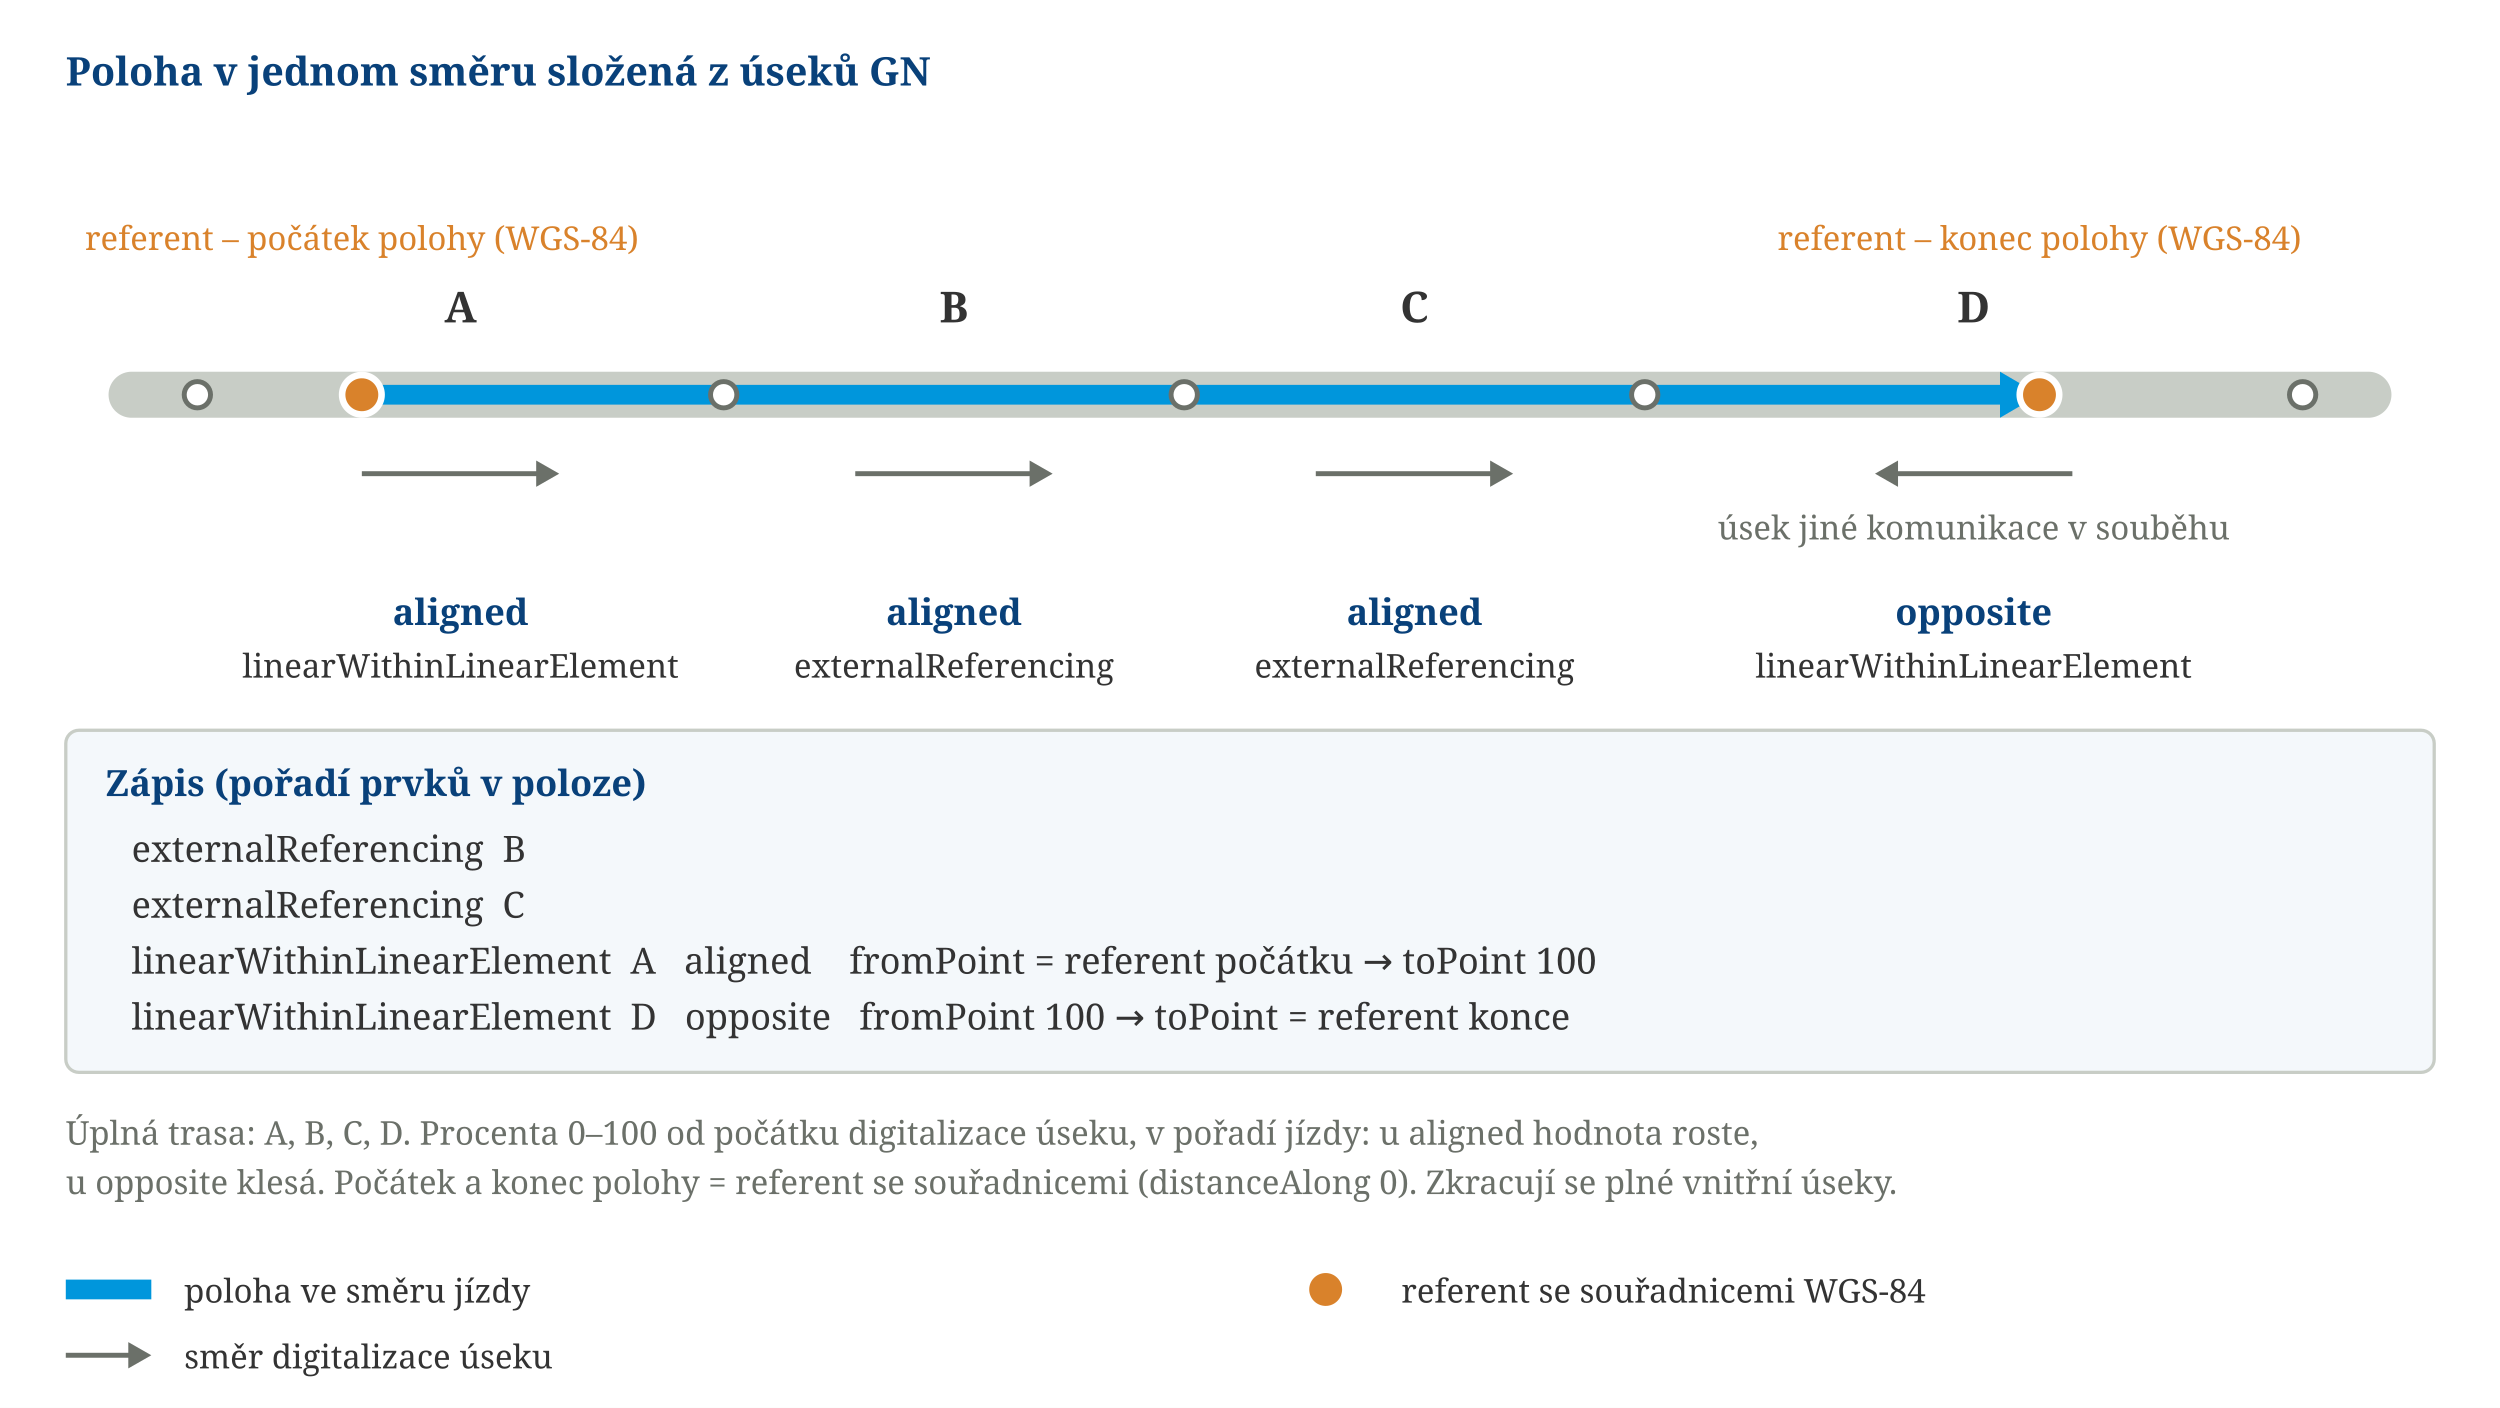
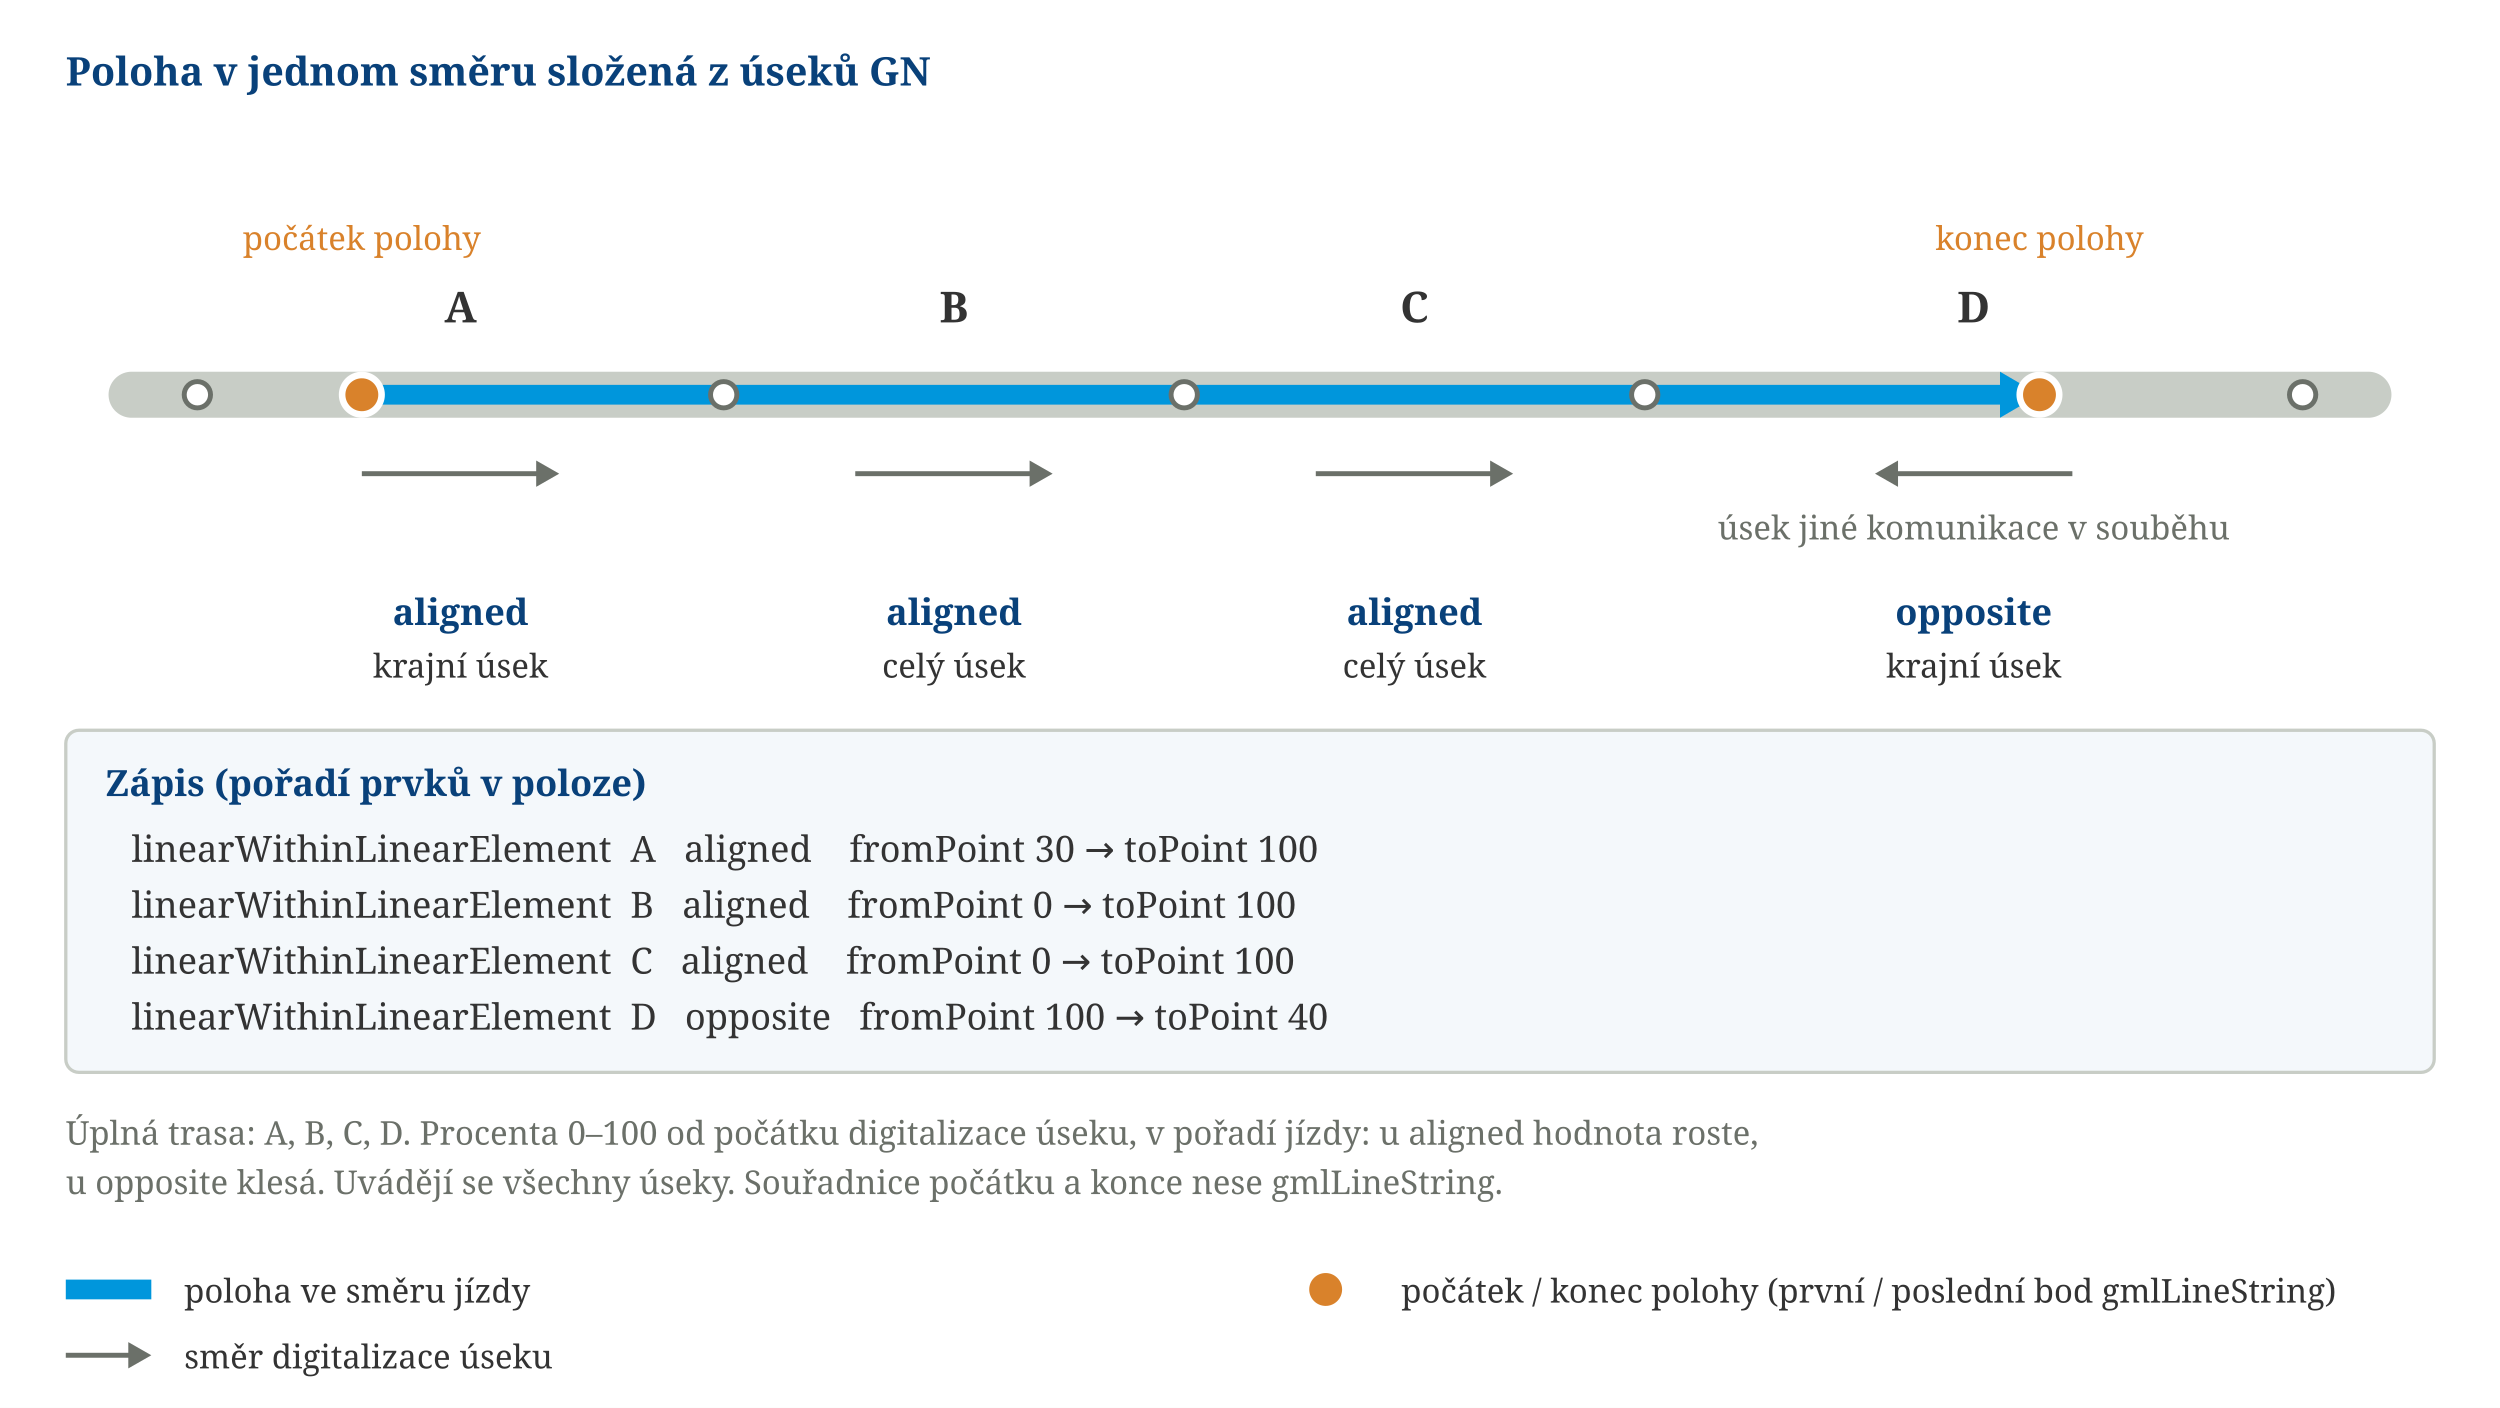
<svg xmlns="http://www.w3.org/2000/svg" viewBox="0 0 760 428" width="760" height="428">
  <rect width="760" height="428" fill="#FFFFFF" />
  <text x="20" y="26" font-family="SourceSansPro, Source Sans Pro, Noto Serif, Noto Sans, DejaVu Sans, sans-serif" font-size="12" fill="#09417A" text-anchor="start" font-weight="bold" xml:space="preserve">Poloha v jednom směru složená z úseků GN</text>
  <line x1="40" y1="120" x2="720" y2="120" stroke="#C8CDC6" stroke-width="14" stroke-linecap="round" />
  <line x1="110" y1="120" x2="610" y2="120" stroke="#0096DC" stroke-width="6" />
  <path d="M620,120 L608.0,113.0 L608.0,127.0 Z" fill="#0096DC" />
  <text x="140.0" y="98" font-family="SourceSansPro, Source Sans Pro, Noto Serif, Noto Sans, DejaVu Sans, sans-serif" font-size="13" fill="#333333" text-anchor="middle" font-weight="bold" xml:space="preserve">A</text>
  <line x1="110.0" y1="144" x2="164.0" y2="144" stroke="#6B7069" stroke-width="1.5" />
  <path d="M170.0,144 L163.0,140 L163.0,148 Z" fill="#6B7069" />
  <text x="290.0" y="98" font-family="SourceSansPro, Source Sans Pro, Noto Serif, Noto Sans, DejaVu Sans, sans-serif" font-size="13" fill="#333333" text-anchor="middle" font-weight="bold" xml:space="preserve">B</text>
  <line x1="260.0" y1="144" x2="314.0" y2="144" stroke="#6B7069" stroke-width="1.5" />
  <path d="M320.0,144 L313.0,140 L313.0,148 Z" fill="#6B7069" />
  <text x="430.0" y="98" font-family="SourceSansPro, Source Sans Pro, Noto Serif, Noto Sans, DejaVu Sans, sans-serif" font-size="13" fill="#333333" text-anchor="middle" font-weight="bold" xml:space="preserve">C</text>
  <line x1="400.0" y1="144" x2="454.0" y2="144" stroke="#6B7069" stroke-width="1.5" />
  <path d="M460.0,144 L453.0,140 L453.0,148 Z" fill="#6B7069" />
  <text x="600.0" y="98" font-family="SourceSansPro, Source Sans Pro, Noto Serif, Noto Sans, DejaVu Sans, sans-serif" font-size="13" fill="#333333" text-anchor="middle" font-weight="bold" xml:space="preserve">D</text>
  <line x1="630.0" y1="144" x2="576.0" y2="144" stroke="#6B7069" stroke-width="1.5" />
  <path d="M570.0,144 L577.0,140 L577.0,148 Z" fill="#6B7069" />
  <circle cx="60" cy="120" r="4" fill="#FFFFFF" stroke="#6B7069" stroke-width="1.5" />
  <circle cx="220" cy="120" r="4" fill="#FFFFFF" stroke="#6B7069" stroke-width="1.5" />
  <circle cx="360" cy="120" r="4" fill="#FFFFFF" stroke="#6B7069" stroke-width="1.5" />
  <circle cx="500" cy="120" r="4" fill="#FFFFFF" stroke="#6B7069" stroke-width="1.5" />
  <circle cx="700" cy="120" r="4" fill="#FFFFFF" stroke="#6B7069" stroke-width="1.5" />
  <text x="600" y="164" font-family="SourceSansPro, Source Sans Pro, Noto Serif, Noto Sans, DejaVu Sans, sans-serif" font-size="10" fill="#6B7069" text-anchor="middle" font-weight="normal" xml:space="preserve">úsek jiné komunikace v souběhu</text>
  <circle cx="110" cy="120" r="6" fill="#D9822B" stroke="#FFFFFF" stroke-width="2" />
  <circle cx="620" cy="120" r="6" fill="#D9822B" stroke="#FFFFFF" stroke-width="2" />
-   <text x="110" y="76" font-family="SourceSansPro, Source Sans Pro, Noto Serif, Noto Sans, DejaVu Sans, sans-serif" font-size="10" fill="#D9822B" text-anchor="middle" font-weight="normal" xml:space="preserve">referent – počátek polohy (WGS-84)</text>
-   <text x="620" y="76" font-family="SourceSansPro, Source Sans Pro, Noto Serif, Noto Sans, DejaVu Sans, sans-serif" font-size="10" fill="#D9822B" text-anchor="middle" font-weight="normal" xml:space="preserve">referent – konec polohy (WGS-84)</text>
+   <text x="110" y="76" font-family="SourceSansPro, Source Sans Pro, Noto Serif, Noto Sans, DejaVu Sans, sans-serif" font-size="10" fill="#D9822B" text-anchor="middle" font-weight="normal" xml:space="preserve">počátek polohy</text>
+   <text x="620" y="76" font-family="SourceSansPro, Source Sans Pro, Noto Serif, Noto Sans, DejaVu Sans, sans-serif" font-size="10" fill="#D9822B" text-anchor="middle" font-weight="normal" xml:space="preserve">konec polohy</text>
  <text x="140.0" y="190" font-family="SourceSansPro, Source Sans Pro, Noto Serif, Noto Sans, DejaVu Sans, sans-serif" font-size="11" fill="#09417A" text-anchor="middle" font-weight="bold" xml:space="preserve">aligned</text>
-   <text x="140.0" y="206" font-family="SourceSansPro, Source Sans Pro, Noto Serif, Noto Sans, DejaVu Sans, sans-serif" font-size="10" fill="#333333" text-anchor="middle" font-weight="normal" xml:space="preserve">linearWithinLinearElement</text>
+   <text x="140.0" y="206" font-family="SourceSansPro, Source Sans Pro, Noto Serif, Noto Sans, DejaVu Sans, sans-serif" font-size="10" fill="#333333" text-anchor="middle" font-weight="normal" xml:space="preserve">krajní úsek</text>
  <text x="290.0" y="190" font-family="SourceSansPro, Source Sans Pro, Noto Serif, Noto Sans, DejaVu Sans, sans-serif" font-size="11" fill="#09417A" text-anchor="middle" font-weight="bold" xml:space="preserve">aligned</text>
-   <text x="290.0" y="206" font-family="SourceSansPro, Source Sans Pro, Noto Serif, Noto Sans, DejaVu Sans, sans-serif" font-size="10" fill="#333333" text-anchor="middle" font-weight="normal" xml:space="preserve">externalReferencing</text>
+   <text x="290.0" y="206" font-family="SourceSansPro, Source Sans Pro, Noto Serif, Noto Sans, DejaVu Sans, sans-serif" font-size="10" fill="#333333" text-anchor="middle" font-weight="normal" xml:space="preserve">celý úsek</text>
  <text x="430.0" y="190" font-family="SourceSansPro, Source Sans Pro, Noto Serif, Noto Sans, DejaVu Sans, sans-serif" font-size="11" fill="#09417A" text-anchor="middle" font-weight="bold" xml:space="preserve">aligned</text>
-   <text x="430.0" y="206" font-family="SourceSansPro, Source Sans Pro, Noto Serif, Noto Sans, DejaVu Sans, sans-serif" font-size="10" fill="#333333" text-anchor="middle" font-weight="normal" xml:space="preserve">externalReferencing</text>
+   <text x="430.0" y="206" font-family="SourceSansPro, Source Sans Pro, Noto Serif, Noto Sans, DejaVu Sans, sans-serif" font-size="10" fill="#333333" text-anchor="middle" font-weight="normal" xml:space="preserve">celý úsek</text>
  <text x="600.0" y="190" font-family="SourceSansPro, Source Sans Pro, Noto Serif, Noto Sans, DejaVu Sans, sans-serif" font-size="11" fill="#09417A" text-anchor="middle" font-weight="bold" xml:space="preserve">opposite</text>
-   <text x="600.0" y="206" font-family="SourceSansPro, Source Sans Pro, Noto Serif, Noto Sans, DejaVu Sans, sans-serif" font-size="10" fill="#333333" text-anchor="middle" font-weight="normal" xml:space="preserve">linearWithinLinearElement</text>
+   <text x="600.0" y="206" font-family="SourceSansPro, Source Sans Pro, Noto Serif, Noto Sans, DejaVu Sans, sans-serif" font-size="10" fill="#333333" text-anchor="middle" font-weight="normal" xml:space="preserve">krajní úsek</text>
  <rect x="20" y="222" width="720" height="104" rx="4" fill="#F4F8FB" stroke="#C8CDC6" />
  <text x="32" y="242" font-family="SourceSansPro, Source Sans Pro, Noto Serif, Noto Sans, DejaVu Sans, sans-serif" font-size="11" fill="#09417A" text-anchor="start" font-weight="bold" xml:space="preserve">Zápis (pořadí prvků v poloze)</text>
-   <text x="40" y="262" font-family="SourceSansPro, Source Sans Pro, Noto Serif, Noto Sans, DejaVu Sans, sans-serif" font-size="11" fill="#333333" text-anchor="start" font-weight="normal" xml:space="preserve">externalReferencing  B</text>
-   <text x="40" y="279" font-family="SourceSansPro, Source Sans Pro, Noto Serif, Noto Sans, DejaVu Sans, sans-serif" font-size="11" fill="#333333" text-anchor="start" font-weight="normal" xml:space="preserve">externalReferencing  C</text>
-   <text x="40" y="296" font-family="SourceSansPro, Source Sans Pro, Noto Serif, Noto Sans, DejaVu Sans, sans-serif" font-size="11" fill="#333333" text-anchor="start" font-weight="normal" xml:space="preserve">linearWithinLinearElement  A   aligned    fromPoint = referent počátku → toPoint 100</text>
-   <text x="40" y="313" font-family="SourceSansPro, Source Sans Pro, Noto Serif, Noto Sans, DejaVu Sans, sans-serif" font-size="11" fill="#333333" text-anchor="start" font-weight="normal" xml:space="preserve">linearWithinLinearElement  D   opposite   fromPoint 100 → toPoint = referent konce</text>
+   <text x="40" y="262" font-family="SourceSansPro, Source Sans Pro, Noto Serif, Noto Sans, DejaVu Sans, sans-serif" font-size="11" fill="#333333" text-anchor="start" font-weight="normal" xml:space="preserve">linearWithinLinearElement  A   aligned    fromPoint 30 → toPoint 100</text>
+   <text x="40" y="279" font-family="SourceSansPro, Source Sans Pro, Noto Serif, Noto Sans, DejaVu Sans, sans-serif" font-size="11" fill="#333333" text-anchor="start" font-weight="normal" xml:space="preserve">linearWithinLinearElement  B   aligned    fromPoint 0 → toPoint 100</text>
+   <text x="40" y="296" font-family="SourceSansPro, Source Sans Pro, Noto Serif, Noto Sans, DejaVu Sans, sans-serif" font-size="11" fill="#333333" text-anchor="start" font-weight="normal" xml:space="preserve">linearWithinLinearElement  C   aligned    fromPoint 0 → toPoint 100</text>
+   <text x="40" y="313" font-family="SourceSansPro, Source Sans Pro, Noto Serif, Noto Sans, DejaVu Sans, sans-serif" font-size="11" fill="#333333" text-anchor="start" font-weight="normal" xml:space="preserve">linearWithinLinearElement  D   opposite   fromPoint 100 → toPoint 40</text>
  <text x="20" y="348" font-family="SourceSansPro, Source Sans Pro, Noto Serif, Noto Sans, DejaVu Sans, sans-serif" font-size="10" fill="#6B7069" text-anchor="start" font-weight="normal" xml:space="preserve">Úplná trasa: A, B, C, D. Procenta 0–100 od počátku digitalizace úseku, v pořadí jízdy: u aligned hodnota roste,</text>
-   <text x="20" y="363" font-family="SourceSansPro, Source Sans Pro, Noto Serif, Noto Sans, DejaVu Sans, sans-serif" font-size="10" fill="#6B7069" text-anchor="start" font-weight="normal" xml:space="preserve">u opposite klesá. Počátek a konec polohy = referent se souřadnicemi (distanceAlong 0). Zkracují se plné vnitřní úseky.</text>
+   <text x="20" y="363" font-family="SourceSansPro, Source Sans Pro, Noto Serif, Noto Sans, DejaVu Sans, sans-serif" font-size="10" fill="#6B7069" text-anchor="start" font-weight="normal" xml:space="preserve">u opposite klesá. Uvádějí se všechny úseky. Souřadnice počátku a konce nese gmlLineString.</text>
  <line x1="20" y1="392" x2="46" y2="392" stroke="#0096DC" stroke-width="6" />
  <text x="56" y="396" font-family="SourceSansPro, Source Sans Pro, Noto Serif, Noto Sans, DejaVu Sans, sans-serif" font-size="10" fill="#333333" text-anchor="start" font-weight="normal" xml:space="preserve">poloha ve směru jízdy</text>
  <circle cx="403" cy="392" r="6" fill="#D9822B" stroke="#FFFFFF" stroke-width="2" />
-   <text x="426" y="396" font-family="SourceSansPro, Source Sans Pro, Noto Serif, Noto Sans, DejaVu Sans, sans-serif" font-size="10" fill="#333333" text-anchor="start" font-weight="normal" xml:space="preserve">referent se souřadnicemi WGS-84</text>
+   <text x="426" y="396" font-family="SourceSansPro, Source Sans Pro, Noto Serif, Noto Sans, DejaVu Sans, sans-serif" font-size="10" fill="#333333" text-anchor="start" font-weight="normal" xml:space="preserve">počátek / konec polohy (první / poslední bod gmlLineString)</text>
  <line x1="20" y1="412" x2="40" y2="412" stroke="#6B7069" stroke-width="1.5" />
  <path d="M46,412 L39,408 L39,416 Z" fill="#6B7069" />
  <text x="56" y="416" font-family="SourceSansPro, Source Sans Pro, Noto Serif, Noto Sans, DejaVu Sans, sans-serif" font-size="10" fill="#333333" text-anchor="start" font-weight="normal" xml:space="preserve">směr digitalizace úseku</text>
</svg>
